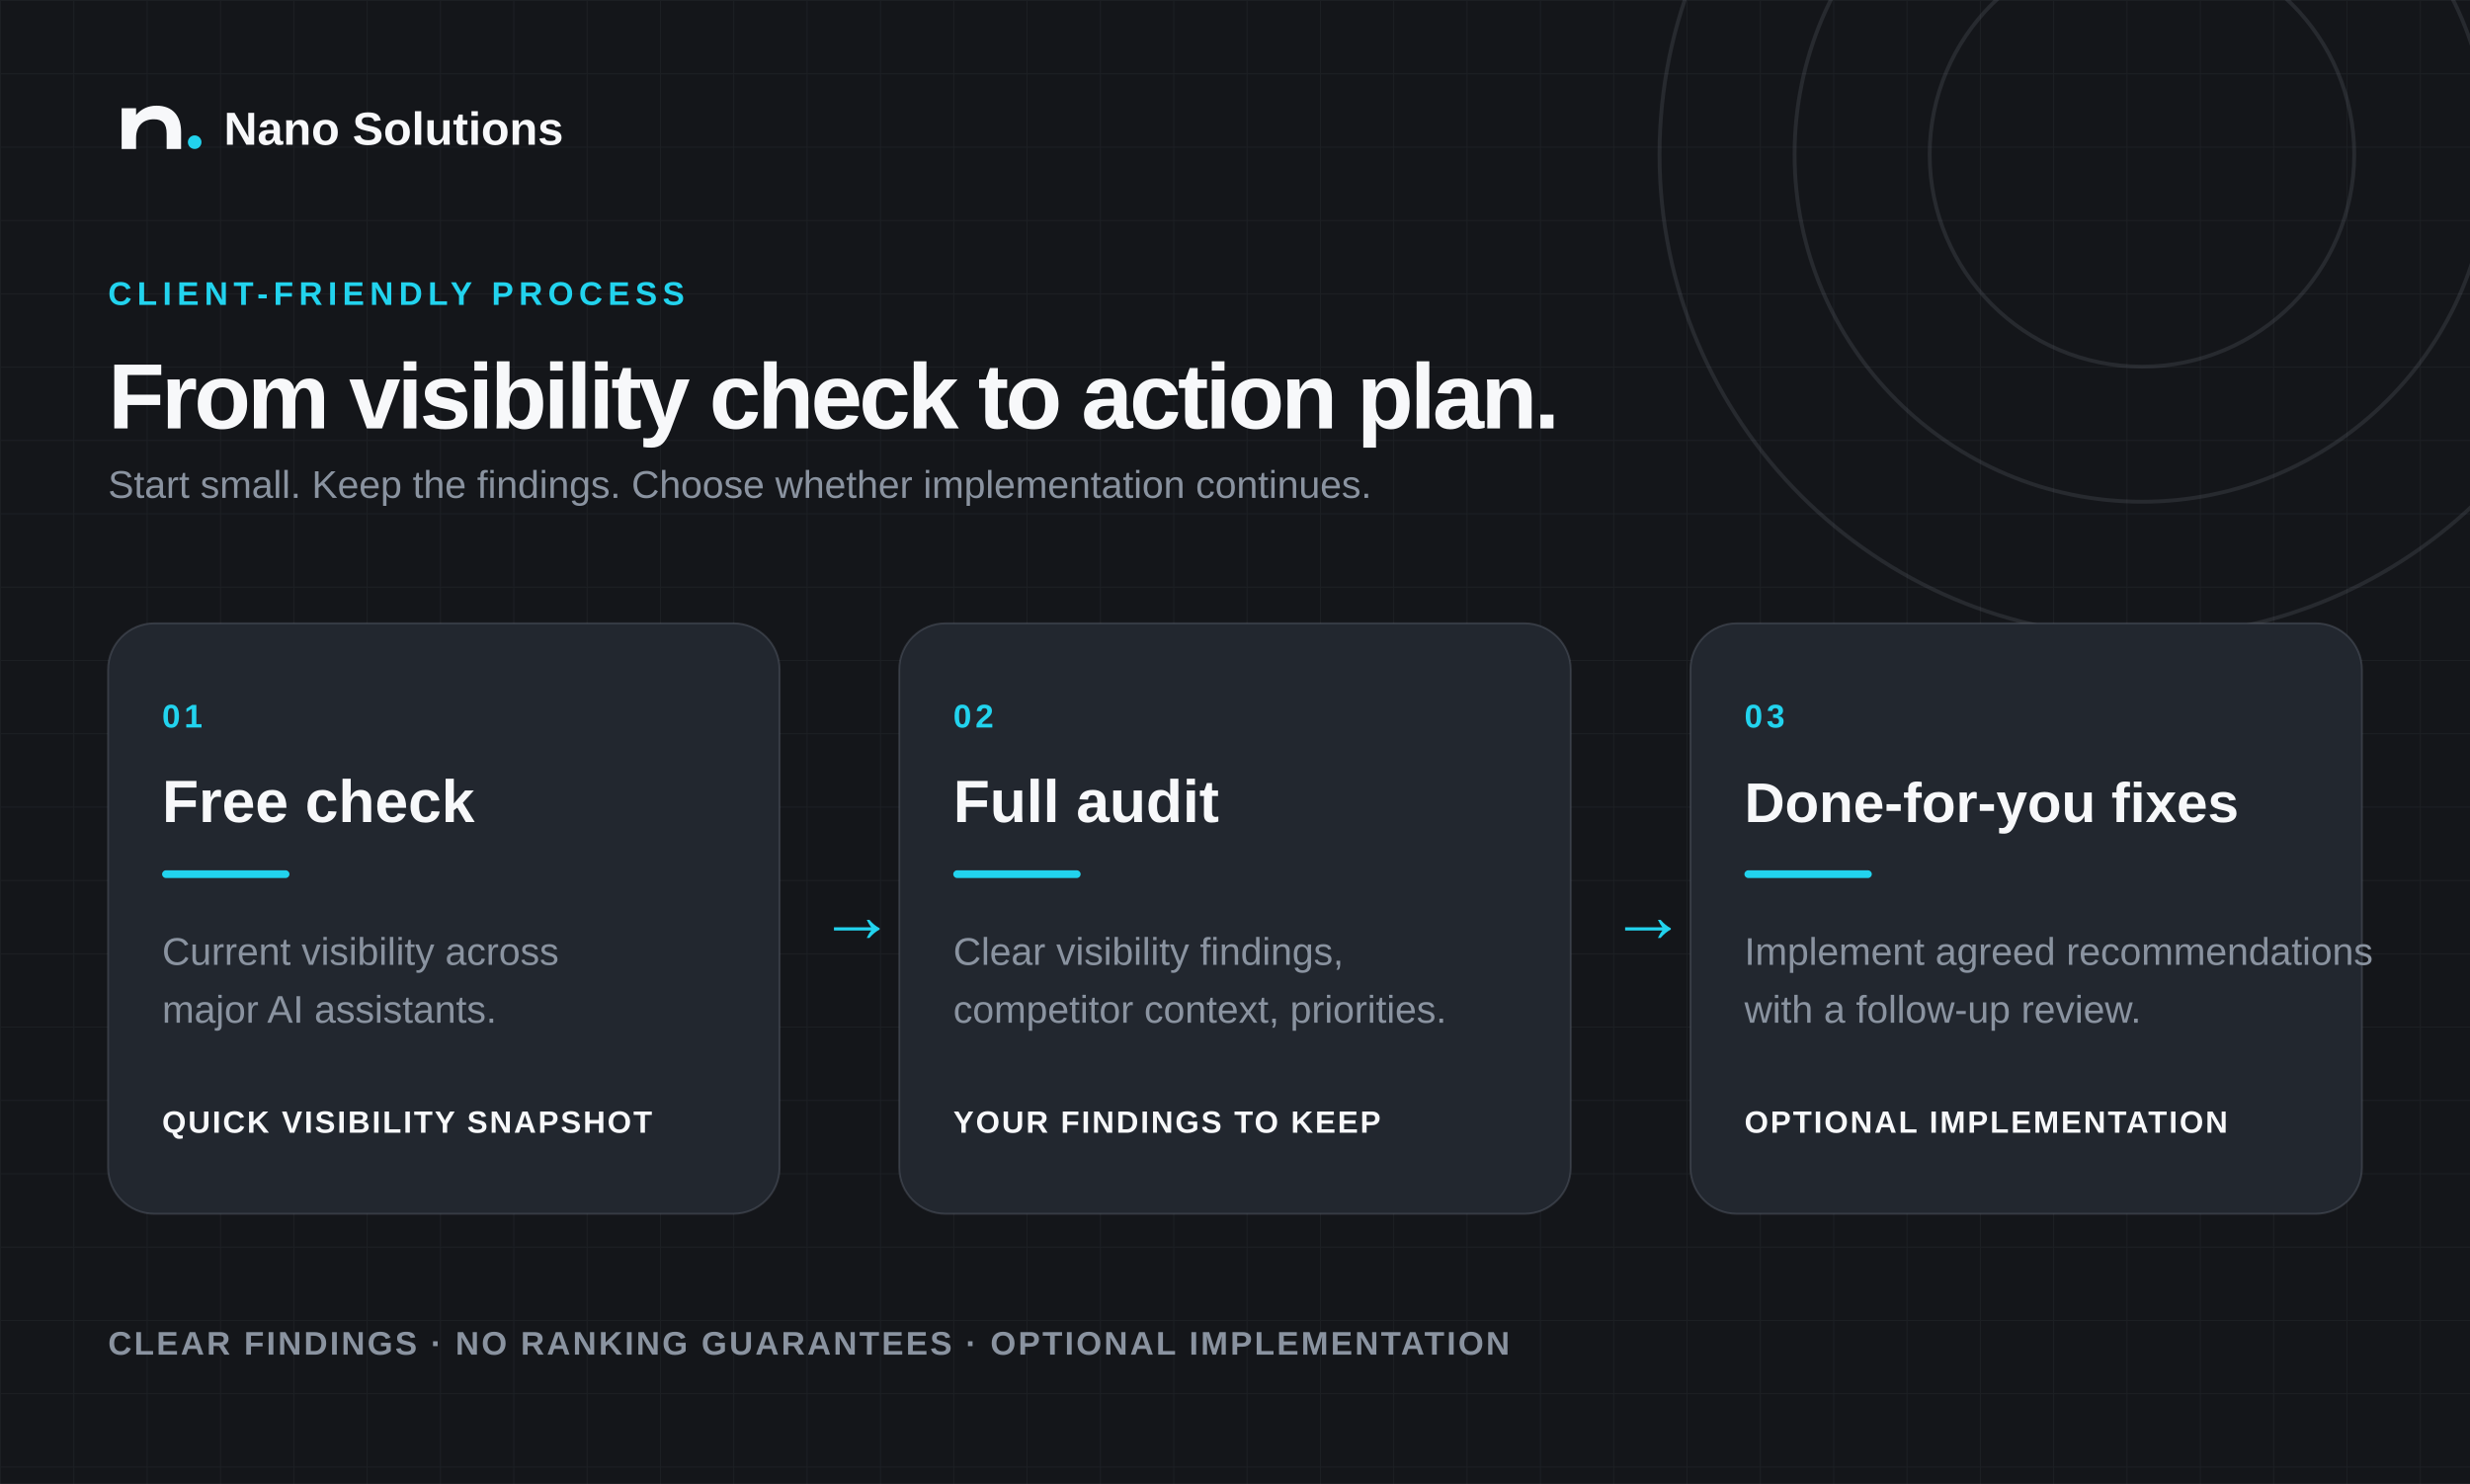
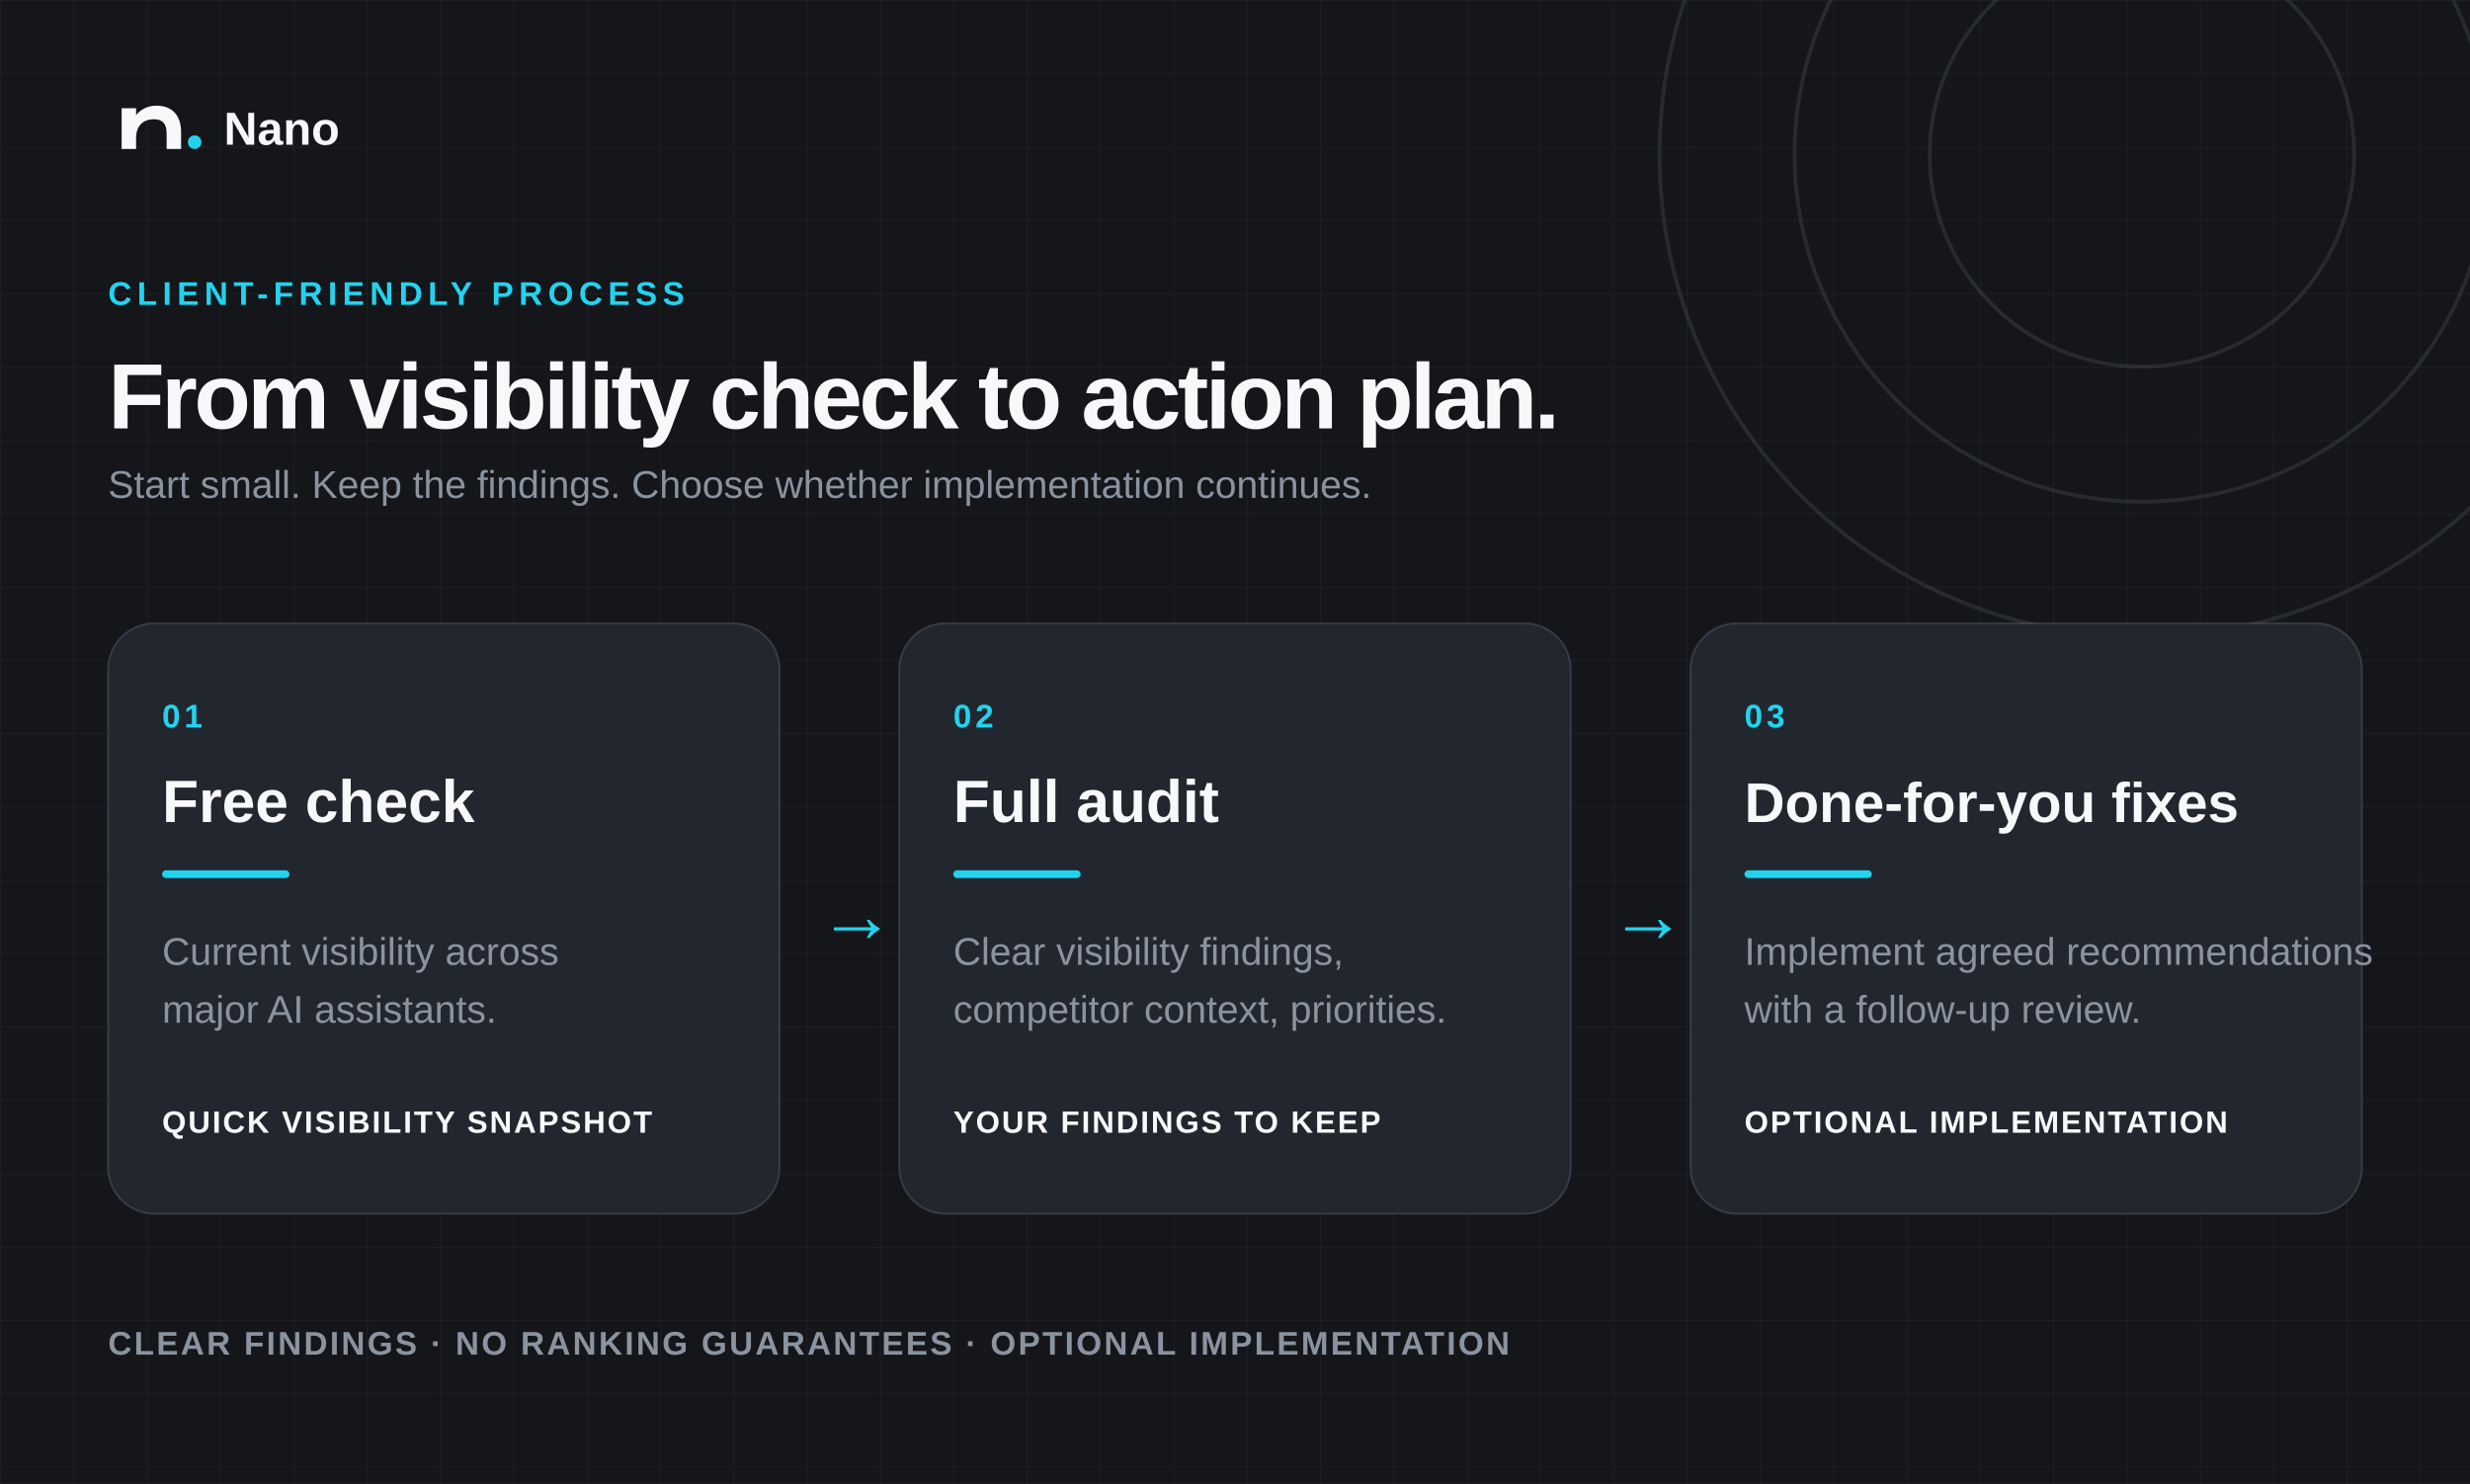
<svg xmlns="http://www.w3.org/2000/svg" width="1280" height="769" viewBox="0 0 1280 769" role="img" aria-labelledby="title desc">
  <defs>
    <pattern id="grid" width="38" height="38" patternUnits="userSpaceOnUse">
      <path d="M38 0H0V38" fill="none" stroke="#8A93A0" stroke-opacity=".07" stroke-width="1" />
    </pattern>
  </defs>
  <rect width="1280" height="769" fill="#14161A" />
  <rect width="1280" height="769" fill="url(#grid)" />
  <g fill="none" stroke="#8A93A0" stroke-opacity=".16" stroke-width="2">
    <circle cx="1110" cy="80" r="250" />
    <circle cx="1110" cy="80" r="180" />
    <circle cx="1110" cy="80" r="110" />
  </g>
  <path d="M1110-170a250 250 0 0 1 244 197" fill="none" stroke="#22D3EE" stroke-width="5" stroke-linecap="round" />
  <g transform="translate(56 42) scale(.44)">
    <path fill="#F7F8FA" d="M16 80V32h17v8c6-7 14-11 24-11 19 0 29 12 29 31v20H69V62c0-12-5-17-15-17-13 0-21 8-21 22v13H16Z" />
    <circle cx="102" cy="72" r="8" fill="#22D3EE" />
  </g>
-   <text x="116" y="75" fill="#F7F8FA" font-family="Segoe UI, Arial, sans-serif" font-size="24" font-weight="700">Nano Solutions</text>
+   <text x="116" y="75" fill="#F7F8FA" font-family="Segoe UI, Arial, sans-serif" font-size="24" font-weight="700">Nano</text>
  <text x="56" y="158" fill="#22D3EE" font-family="Segoe UI, Arial, sans-serif" font-size="17" font-weight="750" letter-spacing="2.8">CLIENT-FRIENDLY PROCESS</text>
  <text x="56" y="222" fill="#F7F8FA" font-family="Segoe UI, Arial, sans-serif" font-size="48" font-weight="750" letter-spacing="-1.7">From visibility check to action plan.</text>
  <text x="56" y="258" fill="#8A93A0" font-family="Segoe UI, Arial, sans-serif" font-size="20">Start small. Keep the findings. Choose whether implementation continues.</text>
  <g font-family="Segoe UI, Arial, sans-serif">
    <g transform="translate(56 323)">
      <rect width="348" height="306" rx="24" fill="#22272F" stroke="#8A93A0" stroke-opacity=".25" />
      <text x="28" y="54" fill="#22D3EE" font-size="17" font-weight="800" letter-spacing="2">01</text>
      <text x="28" y="103" fill="#F7F8FA" font-size="31" font-weight="700">Free check</text>
      <rect x="28" y="128" width="66" height="4" rx="2" fill="#22D3EE" />
      <text x="28" y="177" fill="#8A93A0" font-size="20">Current visibility across</text>
      <text x="28" y="207" fill="#8A93A0" font-size="20">major AI assistants.</text>
      <text x="28" y="264" fill="#F7F8FA" font-size="16" font-weight="650" letter-spacing="1">QUICK VISIBILITY SNAPSHOT</text>
    </g>
    <text x="424" y="488" fill="#22D3EE" font-size="40" font-weight="500">→</text>
    <g transform="translate(466 323)">
      <rect width="348" height="306" rx="24" fill="#22272F" stroke="#8A93A0" stroke-opacity=".25" />
      <text x="28" y="54" fill="#22D3EE" font-size="17" font-weight="800" letter-spacing="2">02</text>
      <text x="28" y="103" fill="#F7F8FA" font-size="31" font-weight="700">Full audit</text>
      <rect x="28" y="128" width="66" height="4" rx="2" fill="#22D3EE" />
      <text x="28" y="177" fill="#8A93A0" font-size="20">Clear visibility findings,</text>
      <text x="28" y="207" fill="#8A93A0" font-size="20">competitor context, priorities.</text>
      <text x="28" y="264" fill="#F7F8FA" font-size="16" font-weight="650" letter-spacing="1">YOUR FINDINGS TO KEEP</text>
    </g>
    <text x="834" y="488" fill="#22D3EE" font-size="40" font-weight="500">→</text>
    <g transform="translate(876 323)">
      <rect width="348" height="306" rx="24" fill="#22272F" stroke="#8A93A0" stroke-opacity=".25" />
      <text x="28" y="54" fill="#22D3EE" font-size="17" font-weight="800" letter-spacing="2">03</text>
      <text x="28" y="103" fill="#F7F8FA" font-size="29" font-weight="700">Done-for-you fixes</text>
      <rect x="28" y="128" width="66" height="4" rx="2" fill="#22D3EE" />
      <text x="28" y="177" fill="#8A93A0" font-size="20">Implement agreed recommendations</text>
      <text x="28" y="207" fill="#8A93A0" font-size="20">with a follow-up review.</text>
      <text x="28" y="264" fill="#F7F8FA" font-size="16" font-weight="650" letter-spacing="1">OPTIONAL IMPLEMENTATION</text>
    </g>
  </g>
  <text x="56" y="702" fill="#8A93A0" font-family="Segoe UI, Arial, sans-serif" font-size="17" font-weight="600" letter-spacing="1.2">CLEAR FINDINGS · NO RANKING GUARANTEES · OPTIONAL IMPLEMENTATION</text>
</svg>
